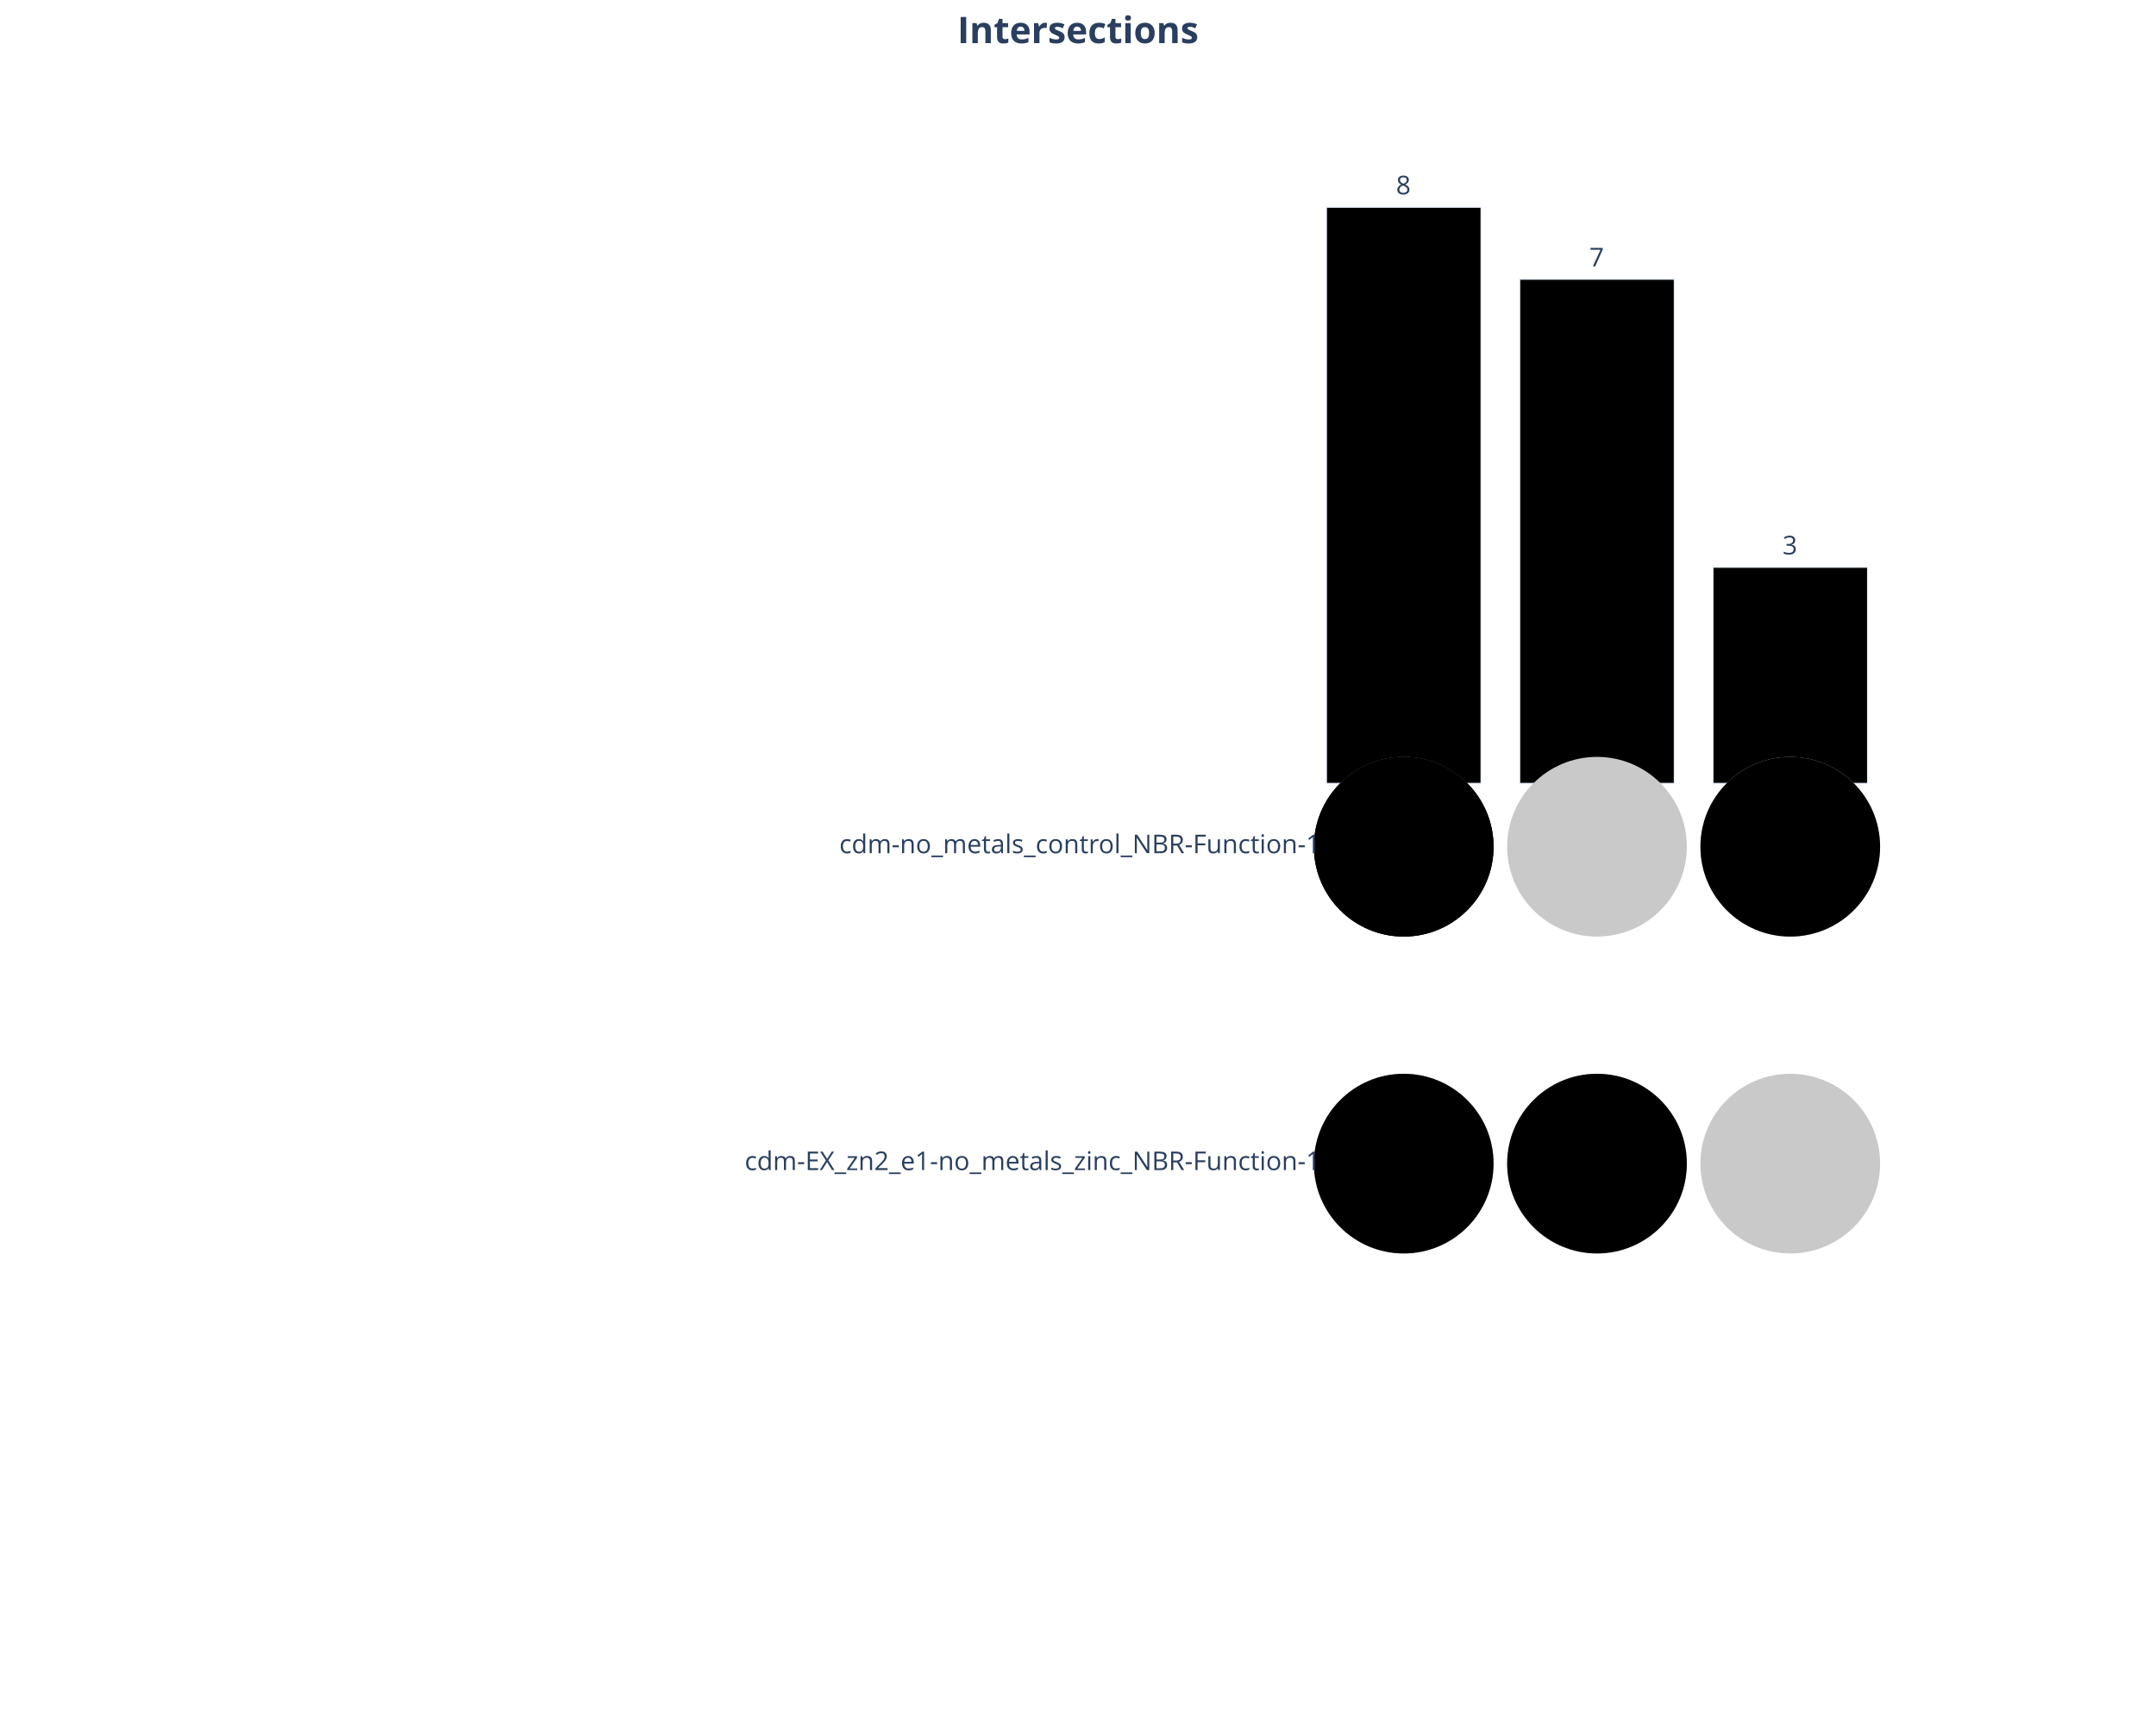
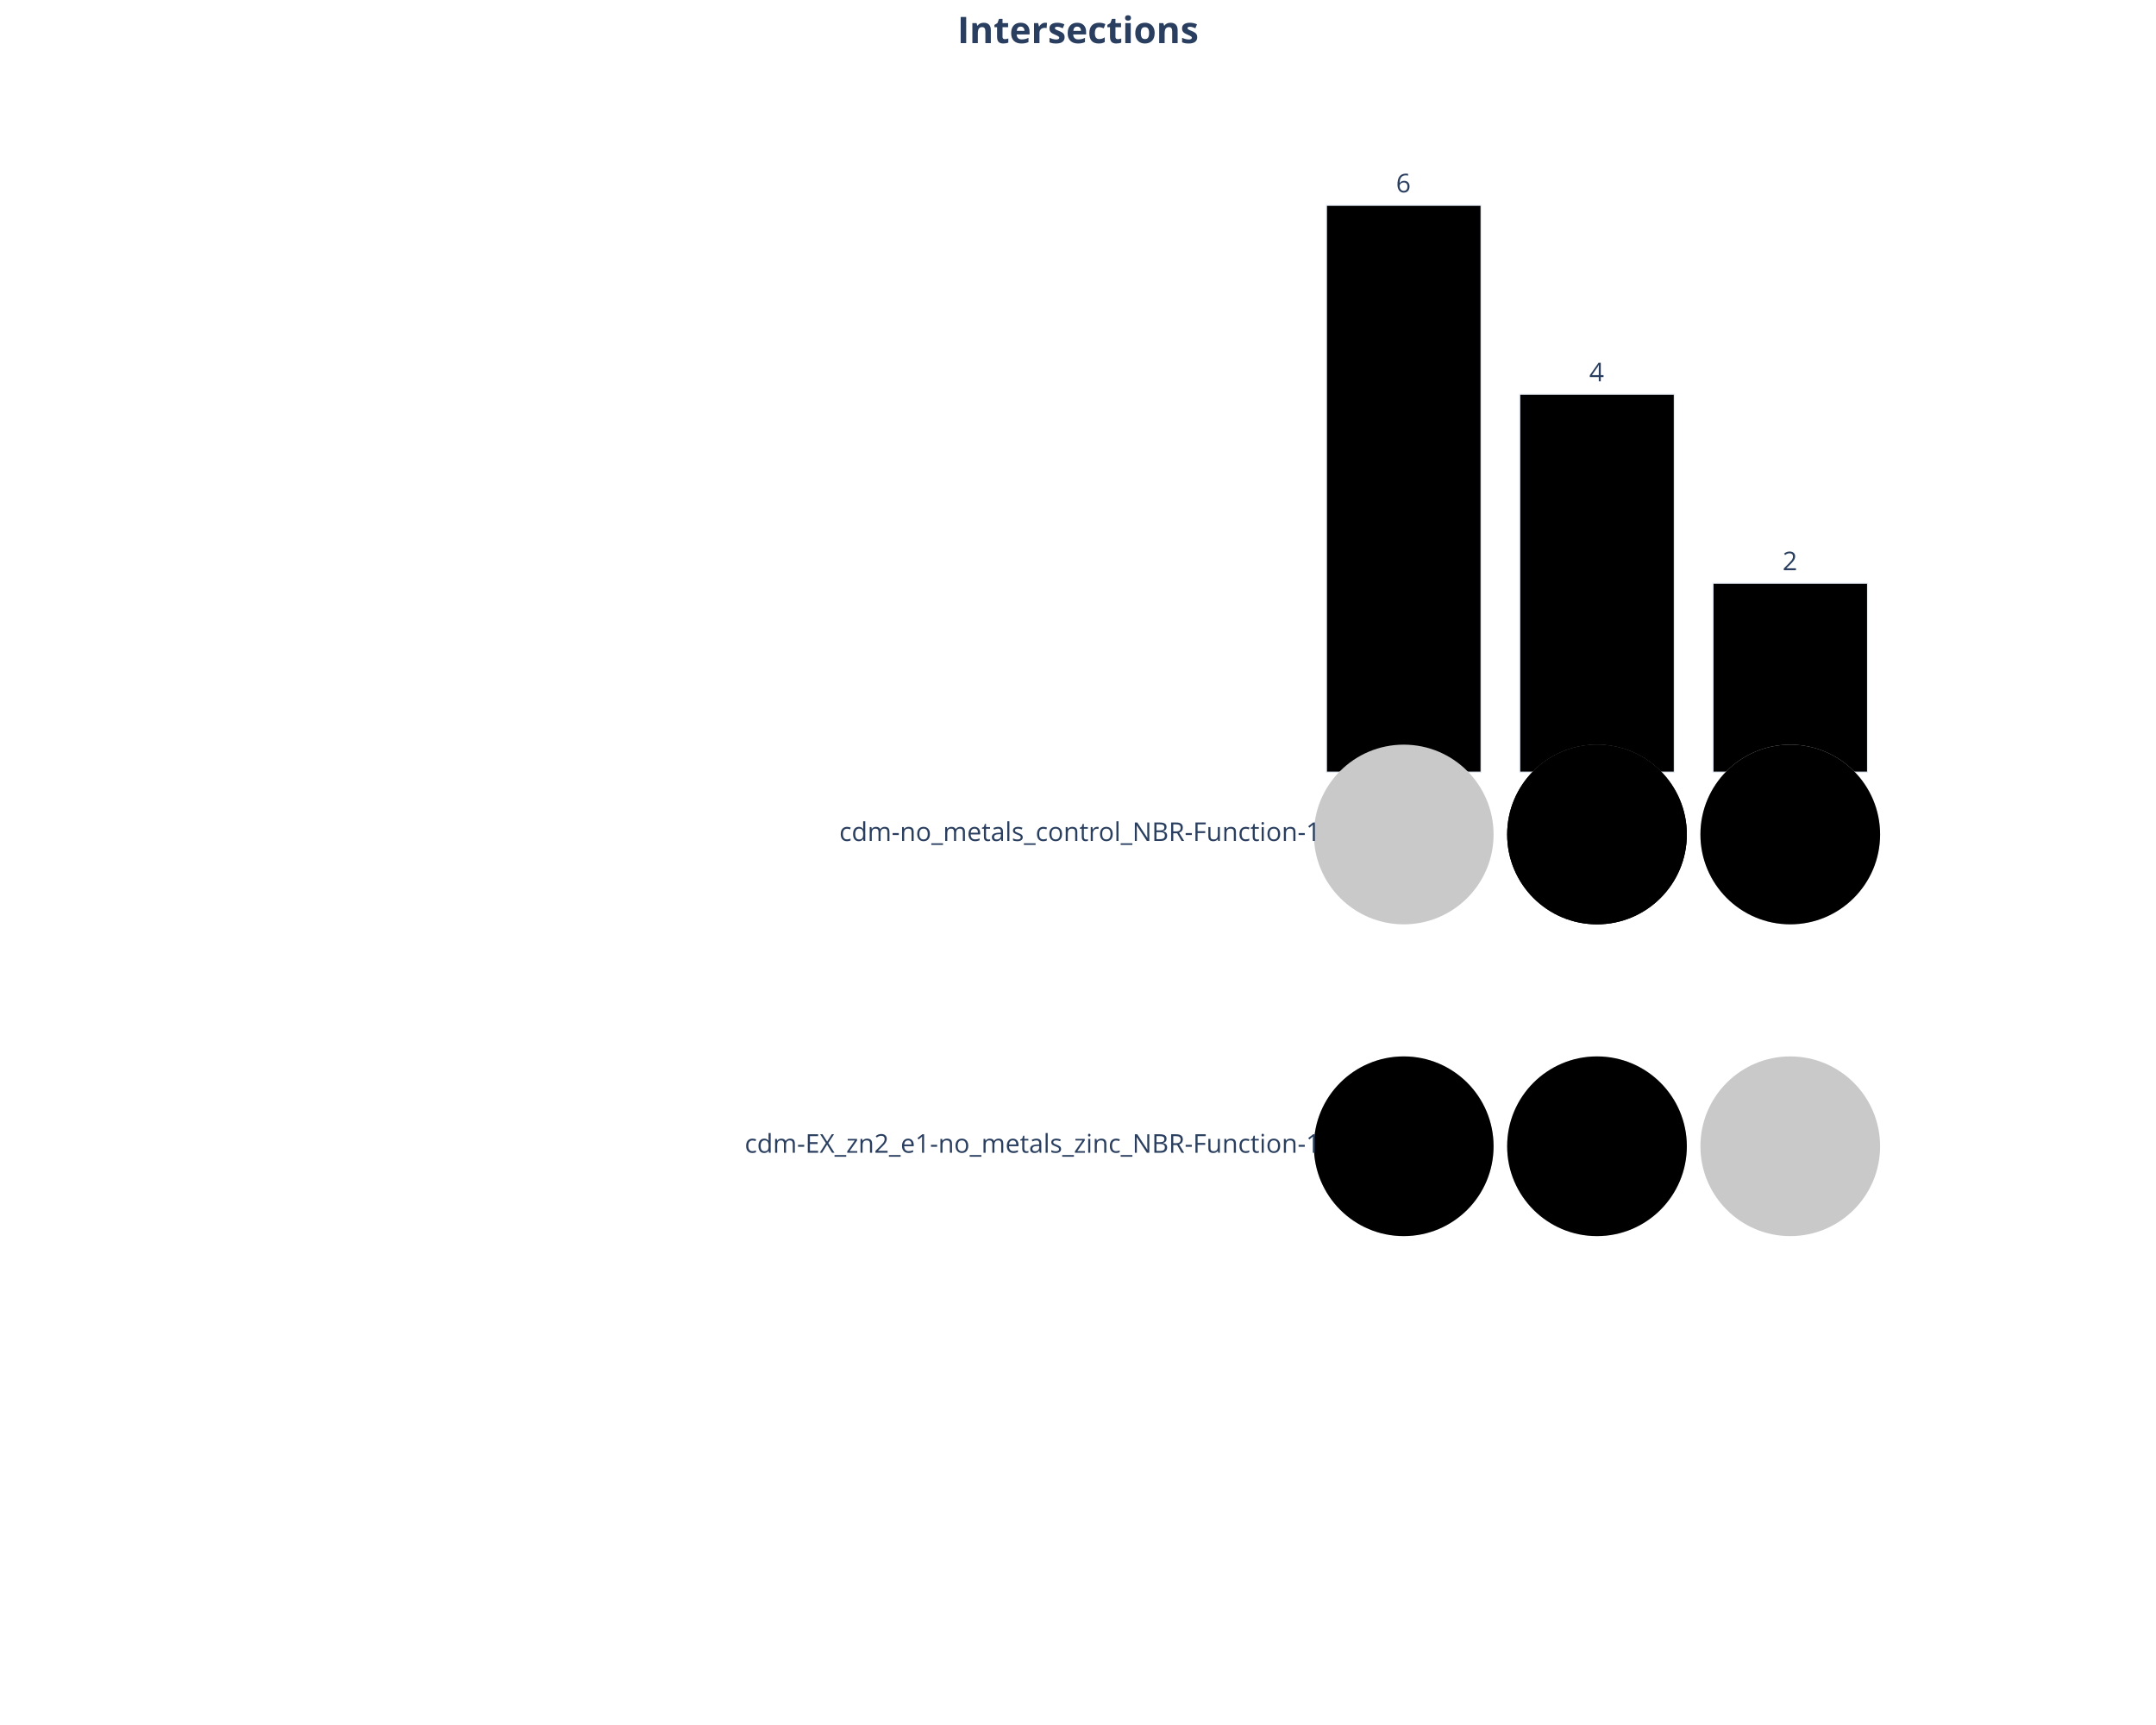
<svg xmlns="http://www.w3.org/2000/svg" class="main-svg" width="1000" height="800" style="" viewBox="0 0 1000 800">
  <rect x="0" y="0" width="1000" height="800" style="fill: rgb(255, 255, 255); fill-opacity: 1;" />
-   <defs id="defs-605492">
+   <defs id="defs-154c6b">
    <g class="clips">
-       <clipPath id="clip605492xyplot" class="plotclip">
+       <clipPath id="clip154c6bxyplot" class="plotclip">
        <rect width="770" height="680" />
      </clipPath>
-       <clipPath class="axesclip" id="clip605492x">
+       <clipPath class="axesclip" id="clip154c6bx">
        <rect x="150" y="0" width="770" height="800" />
      </clipPath>
-       <clipPath class="axesclip" id="clip605492y">
+       <clipPath class="axesclip" id="clip154c6by">
        <rect x="0" y="40" width="1000" height="680" />
      </clipPath>
-       <clipPath class="axesclip" id="clip605492xy">
+       <clipPath class="axesclip" id="clip154c6bxy">
        <rect x="150" y="40" width="770" height="680" />
      </clipPath>
    </g>
    <g class="gradients" />
    <g class="patterns" />
  </defs>
  <g class="bglayer">
    <rect class="bg" x="150" y="40" width="770" height="680" style="fill: rgb(255, 255, 255); fill-opacity: 1; stroke-width: 0;" />
  </g>
  <g class="layer-below">
    <g class="imagelayer" />
    <g class="shapelayer" />
  </g>
  <g class="cartesianlayer">
    <g class="subplot xy">
      <g class="layer-subplot">
        <g class="shapelayer" />
        <g class="imagelayer" />
      </g>
      <g class="minor-gridlayer">
        <g class="x" />
        <g class="y" />
      </g>
      <g class="gridlayer">
        <g class="x" />
        <g class="y">
-           <path class="ygrid crisp" transform="translate(0,697.29)" d="M150,0h770" style="stroke: rgb(255, 255, 255); stroke-opacity: 1; stroke-width: 1px;" />
-           <path class="ygrid crisp" transform="translate(0,530.29)" d="M150,0h770" style="stroke: rgb(255, 255, 255); stroke-opacity: 1; stroke-width: 1px;" />
-           <path class="ygrid crisp" transform="translate(0,363.3)" d="M150,0h770" style="stroke: rgb(255, 255, 255); stroke-opacity: 1; stroke-width: 1px;" />
-           <path class="ygrid crisp" transform="translate(0,196.31)" d="M150,0h770" style="stroke: rgb(255, 255, 255); stroke-opacity: 1; stroke-width: 1px;" />
+           <path class="ygrid crisp" transform="translate(0,708.61)" d="M150,0h770" style="stroke: rgb(255, 255, 255); stroke-opacity: 1; stroke-width: 1px;" />
+           <path class="ygrid crisp" transform="translate(0,620.98)" d="M150,0h770" style="stroke: rgb(255, 255, 255); stroke-opacity: 1; stroke-width: 1px;" />
+           <path class="ygrid crisp" transform="translate(0,533.35)" d="M150,0h770" style="stroke: rgb(255, 255, 255); stroke-opacity: 1; stroke-width: 1px;" />
+           <path class="ygrid crisp" transform="translate(0,445.72)" d="M150,0h770" style="stroke: rgb(255, 255, 255); stroke-opacity: 1; stroke-width: 1px;" />
+           <path class="ygrid crisp" transform="translate(0,358.09)" d="M150,0h770" style="stroke: rgb(255, 255, 255); stroke-opacity: 1; stroke-width: 1px;" />
+           <path class="ygrid crisp" transform="translate(0,270.46)" d="M150,0h770" style="stroke: rgb(255, 255, 255); stroke-opacity: 1; stroke-width: 1px;" />
+           <path class="ygrid crisp" transform="translate(0,182.84)" d="M150,0h770" style="stroke: rgb(255, 255, 255); stroke-opacity: 1; stroke-width: 1px;" />
+           <path class="ygrid crisp" transform="translate(0,95.21)" d="M150,0h770" style="stroke: rgb(255, 255, 255); stroke-opacity: 1; stroke-width: 1px;" />
        </g>
      </g>
      <g class="zerolinelayer" />
      <path class="xlines-below" />
      <path class="ylines-below" />
      <g class="overlines-below" />
      <g class="xaxislayer-below" />
      <g class="yaxislayer-below" />
      <g class="overaxes-below" />
-       <g class="plot" transform="translate(150,40)" clip-path="url(#clip605492xyplot)">
+       <g class="plot" transform="translate(150,40)" clip-path="url(#clip154c6bxyplot)">
        <g class="barlayer mlayer">
          <g class="trace bars" style="opacity: 1;">
            <g class="points">
              <g class="point">
-                 <path d="M465.23,323.3V56.11H536.94V323.3Z" style="vector-effect: non-scaling-stroke; opacity: 1; stroke-width: 0.5px; fill: rgb(0, 0, 0); fill-opacity: 1; stroke: rgb(229, 236, 246); stroke-opacity: 1;" />
-                 <text class="bartext bartext-outside" text-anchor="middle" data-notex="1" x="0" y="0" style="font-family: 'Open Sans', verdana, arial, sans-serif; font-size: 12px; fill: rgb(42, 63, 95); fill-opacity: 1; white-space: pre;" transform="translate(500.9209,50.11)">8</text>
+                 <path d="M465.23,318.09V55.21H536.94V318.09Z" style="vector-effect: non-scaling-stroke; opacity: 1; stroke-width: 0.5px; fill: rgb(0, 0, 0); fill-opacity: 1; stroke: rgb(229, 236, 246); stroke-opacity: 1;" />
+                 <text class="bartext bartext-outside" text-anchor="middle" data-notex="1" x="0" y="0" style="font-family: 'Open Sans', verdana, arial, sans-serif; font-size: 12px; fill: rgb(42, 63, 95); fill-opacity: 1; white-space: pre;" transform="translate(500.9209,49.21)">6</text>
              </g>
              <g class="point">
-                 <path d="M554.87,323.3V89.51H626.58V323.3Z" style="vector-effect: non-scaling-stroke; opacity: 1; stroke-width: 0.5px; fill: rgb(0, 0, 0); fill-opacity: 1; stroke: rgb(229, 236, 246); stroke-opacity: 1;" />
-                 <text class="bartext bartext-outside" text-anchor="middle" data-notex="1" x="0" y="0" style="font-family: 'Open Sans', verdana, arial, sans-serif; font-size: 12px; fill: rgb(42, 63, 95); fill-opacity: 1; white-space: pre;" transform="translate(590.5609,83.51)">7</text>
+                 <path d="M554.87,318.09V142.84H626.58V318.09Z" style="vector-effect: non-scaling-stroke; opacity: 1; stroke-width: 0.5px; fill: rgb(0, 0, 0); fill-opacity: 1; stroke: rgb(229, 236, 246); stroke-opacity: 1;" />
+                 <text class="bartext bartext-outside" text-anchor="middle" data-notex="1" x="0" y="0" style="font-family: 'Open Sans', verdana, arial, sans-serif; font-size: 12px; fill: rgb(42, 63, 95); fill-opacity: 1; white-space: pre;" transform="translate(590.5609,136.84)">4</text>
              </g>
              <g class="point">
-                 <path d="M644.51,323.3V223.1H716.22V323.3Z" style="vector-effect: non-scaling-stroke; opacity: 1; stroke-width: 0.5px; fill: rgb(0, 0, 0); fill-opacity: 1; stroke: rgb(229, 236, 246); stroke-opacity: 1;" />
-                 <text class="bartext bartext-outside" text-anchor="middle" data-notex="1" x="0" y="0" style="font-family: 'Open Sans', verdana, arial, sans-serif; font-size: 12px; fill: rgb(42, 63, 95); fill-opacity: 1; white-space: pre;" transform="translate(680.2009,217.1)">3</text>
+                 <path d="M644.51,318.09V230.46H716.22V318.09Z" style="vector-effect: non-scaling-stroke; opacity: 1; stroke-width: 0.5px; fill: rgb(0, 0, 0); fill-opacity: 1; stroke: rgb(229, 236, 246); stroke-opacity: 1;" />
+                 <text class="bartext bartext-outside" text-anchor="middle" data-notex="1" x="0" y="0" style="font-family: 'Open Sans', verdana, arial, sans-serif; font-size: 12px; fill: rgb(42, 63, 95); fill-opacity: 1; white-space: pre;" transform="translate(680.2009,224.46)">2</text>
              </g>
            </g>
          </g>
        </g>
        <g class="scatterlayer mlayer">
-           <g class="trace scatter trace0b810a" style="stroke-miterlimit: 2; opacity: 1;">
+           <g class="trace scatter trace94e370" style="stroke-miterlimit: 2; opacity: 1;">
            <g class="fills" />
            <g class="errorbars" />
            <g class="lines" />
            <g class="points">
-               <path class="point" transform="translate(501.08,352.69)" d="M41.67,0A41.67,41.67 0 1,1 0,-41.67A41.67,41.67 0 0,1 41.67,0Z" style="opacity: 1; stroke-width: 0px; fill: rgb(201, 201, 201); fill-opacity: 1;" />
-               <path class="point" transform="translate(501.08,499.65)" d="M41.67,0A41.67,41.67 0 1,1 0,-41.67A41.67,41.67 0 0,1 41.67,0Z" style="opacity: 1; stroke-width: 0px; fill: rgb(201, 201, 201); fill-opacity: 1;" />
-               <path class="point" transform="translate(590.72,352.69)" d="M41.67,0A41.67,41.67 0 1,1 0,-41.67A41.67,41.67 0 0,1 41.67,0Z" style="opacity: 1; stroke-width: 0px; fill: rgb(201, 201, 201); fill-opacity: 1;" />
-               <path class="point" transform="translate(590.72,499.65)" d="M41.67,0A41.67,41.67 0 1,1 0,-41.67A41.67,41.67 0 0,1 41.67,0Z" style="opacity: 1; stroke-width: 0px; fill: rgb(201, 201, 201); fill-opacity: 1;" />
-               <path class="point" transform="translate(680.36,352.69)" d="M41.67,0A41.67,41.67 0 1,1 0,-41.67A41.67,41.67 0 0,1 41.67,0Z" style="opacity: 1; stroke-width: 0px; fill: rgb(201, 201, 201); fill-opacity: 1;" />
-               <path class="point" transform="translate(680.36,499.65)" d="M41.67,0A41.67,41.67 0 1,1 0,-41.67A41.67,41.67 0 0,1 41.67,0Z" style="opacity: 1; stroke-width: 0px; fill: rgb(201, 201, 201); fill-opacity: 1;" />
+               <path class="point" transform="translate(501.08,347.01)" d="M41.67,0A41.67,41.67 0 1,1 0,-41.67A41.67,41.67 0 0,1 41.67,0Z" style="opacity: 1; stroke-width: 0px; fill: rgb(201, 201, 201); fill-opacity: 1;" />
+               <path class="point" transform="translate(501.08,491.6)" d="M41.67,0A41.67,41.67 0 1,1 0,-41.67A41.67,41.67 0 0,1 41.67,0Z" style="opacity: 1; stroke-width: 0px; fill: rgb(201, 201, 201); fill-opacity: 1;" />
+               <path class="point" transform="translate(590.72,347.01)" d="M41.67,0A41.67,41.67 0 1,1 0,-41.67A41.67,41.67 0 0,1 41.67,0Z" style="opacity: 1; stroke-width: 0px; fill: rgb(201, 201, 201); fill-opacity: 1;" />
+               <path class="point" transform="translate(590.72,491.6)" d="M41.67,0A41.67,41.67 0 1,1 0,-41.67A41.67,41.67 0 0,1 41.67,0Z" style="opacity: 1; stroke-width: 0px; fill: rgb(201, 201, 201); fill-opacity: 1;" />
+               <path class="point" transform="translate(680.36,347.01)" d="M41.67,0A41.67,41.67 0 1,1 0,-41.67A41.67,41.67 0 0,1 41.67,0Z" style="opacity: 1; stroke-width: 0px; fill: rgb(201, 201, 201); fill-opacity: 1;" />
+               <path class="point" transform="translate(680.36,491.6)" d="M41.67,0A41.67,41.67 0 1,1 0,-41.67A41.67,41.67 0 0,1 41.67,0Z" style="opacity: 1; stroke-width: 0px; fill: rgb(201, 201, 201); fill-opacity: 1;" />
            </g>
            <g class="text" />
          </g>
-           <g class="trace scatter trace695853" style="stroke-miterlimit: 2; opacity: 1;">
+           <g class="trace scatter tracea43954" style="stroke-miterlimit: 2; opacity: 1;">
            <g class="fills" />
            <g class="errorbars" />
            <g class="lines" />
            <g class="points">
-               <path class="point" transform="translate(501.08,352.69)" d="M41.67,0A41.67,41.67 0 1,1 0,-41.67A41.67,41.67 0 0,1 41.67,0Z" style="opacity: 1; stroke-width: 0px; fill: rgb(0, 0, 0); fill-opacity: 1;" />
+               <path class="point" transform="translate(501.08,491.6)" d="M41.67,0A41.67,41.67 0 1,1 0,-41.67A41.67,41.67 0 0,1 41.67,0Z" style="opacity: 1; stroke-width: 0px; fill: rgb(0, 0, 0); fill-opacity: 1;" />
            </g>
            <g class="text" />
          </g>
-           <g class="trace scatter tracea6fbc4" style="stroke-miterlimit: 2; opacity: 1;">
+           <g class="trace scatter trace8c887c" style="stroke-miterlimit: 2; opacity: 1;">
            <g class="fills" />
            <g class="errorbars" />
            <g class="lines" />
            <g class="points">
-               <path class="point" transform="translate(501.08,352.69)" d="M41.67,0A41.67,41.67 0 1,1 0,-41.67A41.67,41.67 0 0,1 41.67,0Z" style="opacity: 1; stroke-width: 0px; fill: rgb(0, 0, 0); fill-opacity: 1;" />
-               <path class="point" transform="translate(501.08,499.65)" d="M41.67,0A41.67,41.67 0 1,1 0,-41.67A41.67,41.67 0 0,1 41.67,0Z" style="opacity: 1; stroke-width: 0px; fill: rgb(0, 0, 0); fill-opacity: 1;" />
+               <path class="point" transform="translate(590.72,347.01)" d="M41.67,0A41.67,41.67 0 1,1 0,-41.67A41.67,41.67 0 0,1 41.67,0Z" style="opacity: 1; stroke-width: 0px; fill: rgb(0, 0, 0); fill-opacity: 1;" />
            </g>
            <g class="text" />
          </g>
-           <g class="trace scatter trace037c98" style="stroke-miterlimit: 2; opacity: 1;">
+           <g class="trace scatter trace45828c" style="stroke-miterlimit: 2; opacity: 1;">
            <g class="fills" />
            <g class="errorbars" />
            <g class="lines" />
            <g class="points">
-               <path class="point" transform="translate(590.72,499.65)" d="M41.67,0A41.67,41.67 0 1,1 0,-41.67A41.67,41.67 0 0,1 41.67,0Z" style="opacity: 1; stroke-width: 0px; fill: rgb(0, 0, 0); fill-opacity: 1;" />
+               <path class="point" transform="translate(590.72,347.01)" d="M41.67,0A41.67,41.67 0 1,1 0,-41.67A41.67,41.67 0 0,1 41.67,0Z" style="opacity: 1; stroke-width: 0px; fill: rgb(0, 0, 0); fill-opacity: 1;" />
+               <path class="point" transform="translate(590.72,491.6)" d="M41.67,0A41.67,41.67 0 1,1 0,-41.67A41.67,41.67 0 0,1 41.67,0Z" style="opacity: 1; stroke-width: 0px; fill: rgb(0, 0, 0); fill-opacity: 1;" />
            </g>
            <g class="text" />
          </g>
-           <g class="trace scatter trace304df5" style="stroke-miterlimit: 2; opacity: 1;">
+           <g class="trace scatter traceefff7a" style="stroke-miterlimit: 2; opacity: 1;">
            <g class="fills" />
            <g class="errorbars" />
            <g class="lines" />
            <g class="points">
-               <path class="point" transform="translate(680.36,352.69)" d="M41.67,0A41.67,41.67 0 1,1 0,-41.67A41.67,41.67 0 0,1 41.67,0Z" style="opacity: 1; stroke-width: 0px; fill: rgb(0, 0, 0); fill-opacity: 1;" />
+               <path class="point" transform="translate(680.36,347.01)" d="M41.67,0A41.67,41.67 0 1,1 0,-41.67A41.67,41.67 0 0,1 41.67,0Z" style="opacity: 1; stroke-width: 0px; fill: rgb(0, 0, 0); fill-opacity: 1;" />
            </g>
            <g class="text" />
          </g>
-           <g class="trace scatter trace0331ba" style="stroke-miterlimit: 2; opacity: 1;">
+           <g class="trace scatter trace964f36" style="stroke-miterlimit: 2; opacity: 1;">
            <g class="fills" />
            <g class="errorbars" />
            <g class="lines" />
            <g class="points" />
            <g class="text">
              <g class="textpoint" transform="translate(0,3)">
-                 <text x="462.54" y="352.69" text-anchor="end" style="font-family: 'Open Sans', verdana, arial, sans-serif; font-size: 12px; fill: rgb(42, 63, 95); fill-opacity: 1; white-space: pre;">cdm-no_metals_control_NBR-Function-1</text>
+                 <text x="462.54" y="347.01" text-anchor="end" style="font-family: 'Open Sans', verdana, arial, sans-serif; font-size: 12px; fill: rgb(42, 63, 95); fill-opacity: 1; white-space: pre;">cdm-no_metals_control_NBR-Function-1</text>
              </g>
              <g class="textpoint" transform="translate(0,3)">
-                 <text x="462.54" y="499.65" text-anchor="end" style="font-family: 'Open Sans', verdana, arial, sans-serif; font-size: 12px; fill: rgb(42, 63, 95); fill-opacity: 1; white-space: pre;">cdm-EX_zn2_e1-no_metals_zinc_NBR-Function-1</text>
+                 <text x="462.54" y="491.6" text-anchor="end" style="font-family: 'Open Sans', verdana, arial, sans-serif; font-size: 12px; fill: rgb(42, 63, 95); fill-opacity: 1; white-space: pre;">cdm-EX_zn2_e1-no_metals_zinc_NBR-Function-1</text>
              </g>
            </g>
          </g>
        </g>
      </g>
      <g class="overplot" />
      <path class="xlines-above crisp" d="M0,0" style="fill: none;" />
      <path class="ylines-above crisp" d="M0,0" style="fill: none;" />
      <g class="overlines-above" />
      <g class="xaxislayer-above" />
      <g class="yaxislayer-above" />
      <g class="overaxes-above" />
    </g>
  </g>
  <g class="polarlayer" />
  <g class="smithlayer" />
  <g class="ternarylayer" />
  <g class="geolayer" />
  <g class="funnelarealayer" />
  <g class="pielayer" />
  <g class="iciclelayer" />
  <g class="treemaplayer" />
  <g class="sunburstlayer" />
  <g class="glimages" />
-   <defs id="topdefs-605492">
+   <defs id="topdefs-154c6b">
    <g class="clips" />
  </defs>
  <g class="layer-above">
    <g class="imagelayer" />
    <g class="shapelayer" />
  </g>
  <g class="infolayer">
    <g class="g-gtitle">
      <text class="gtitle" x="500" y="20" text-anchor="middle" dy="0em" style="font-family: 'Open Sans', verdana, arial, sans-serif; font-size: 17px; fill: rgb(42, 63, 95); opacity: 1; font-weight: normal; white-space: pre;">
        <tspan style="font-weight:bold">Intersections<tspan style="font-weight:bold" />
        </tspan>
      </text>
    </g>
    <g class="g-xtitle" />
    <g class="g-ytitle" />
  </g>
</svg>
